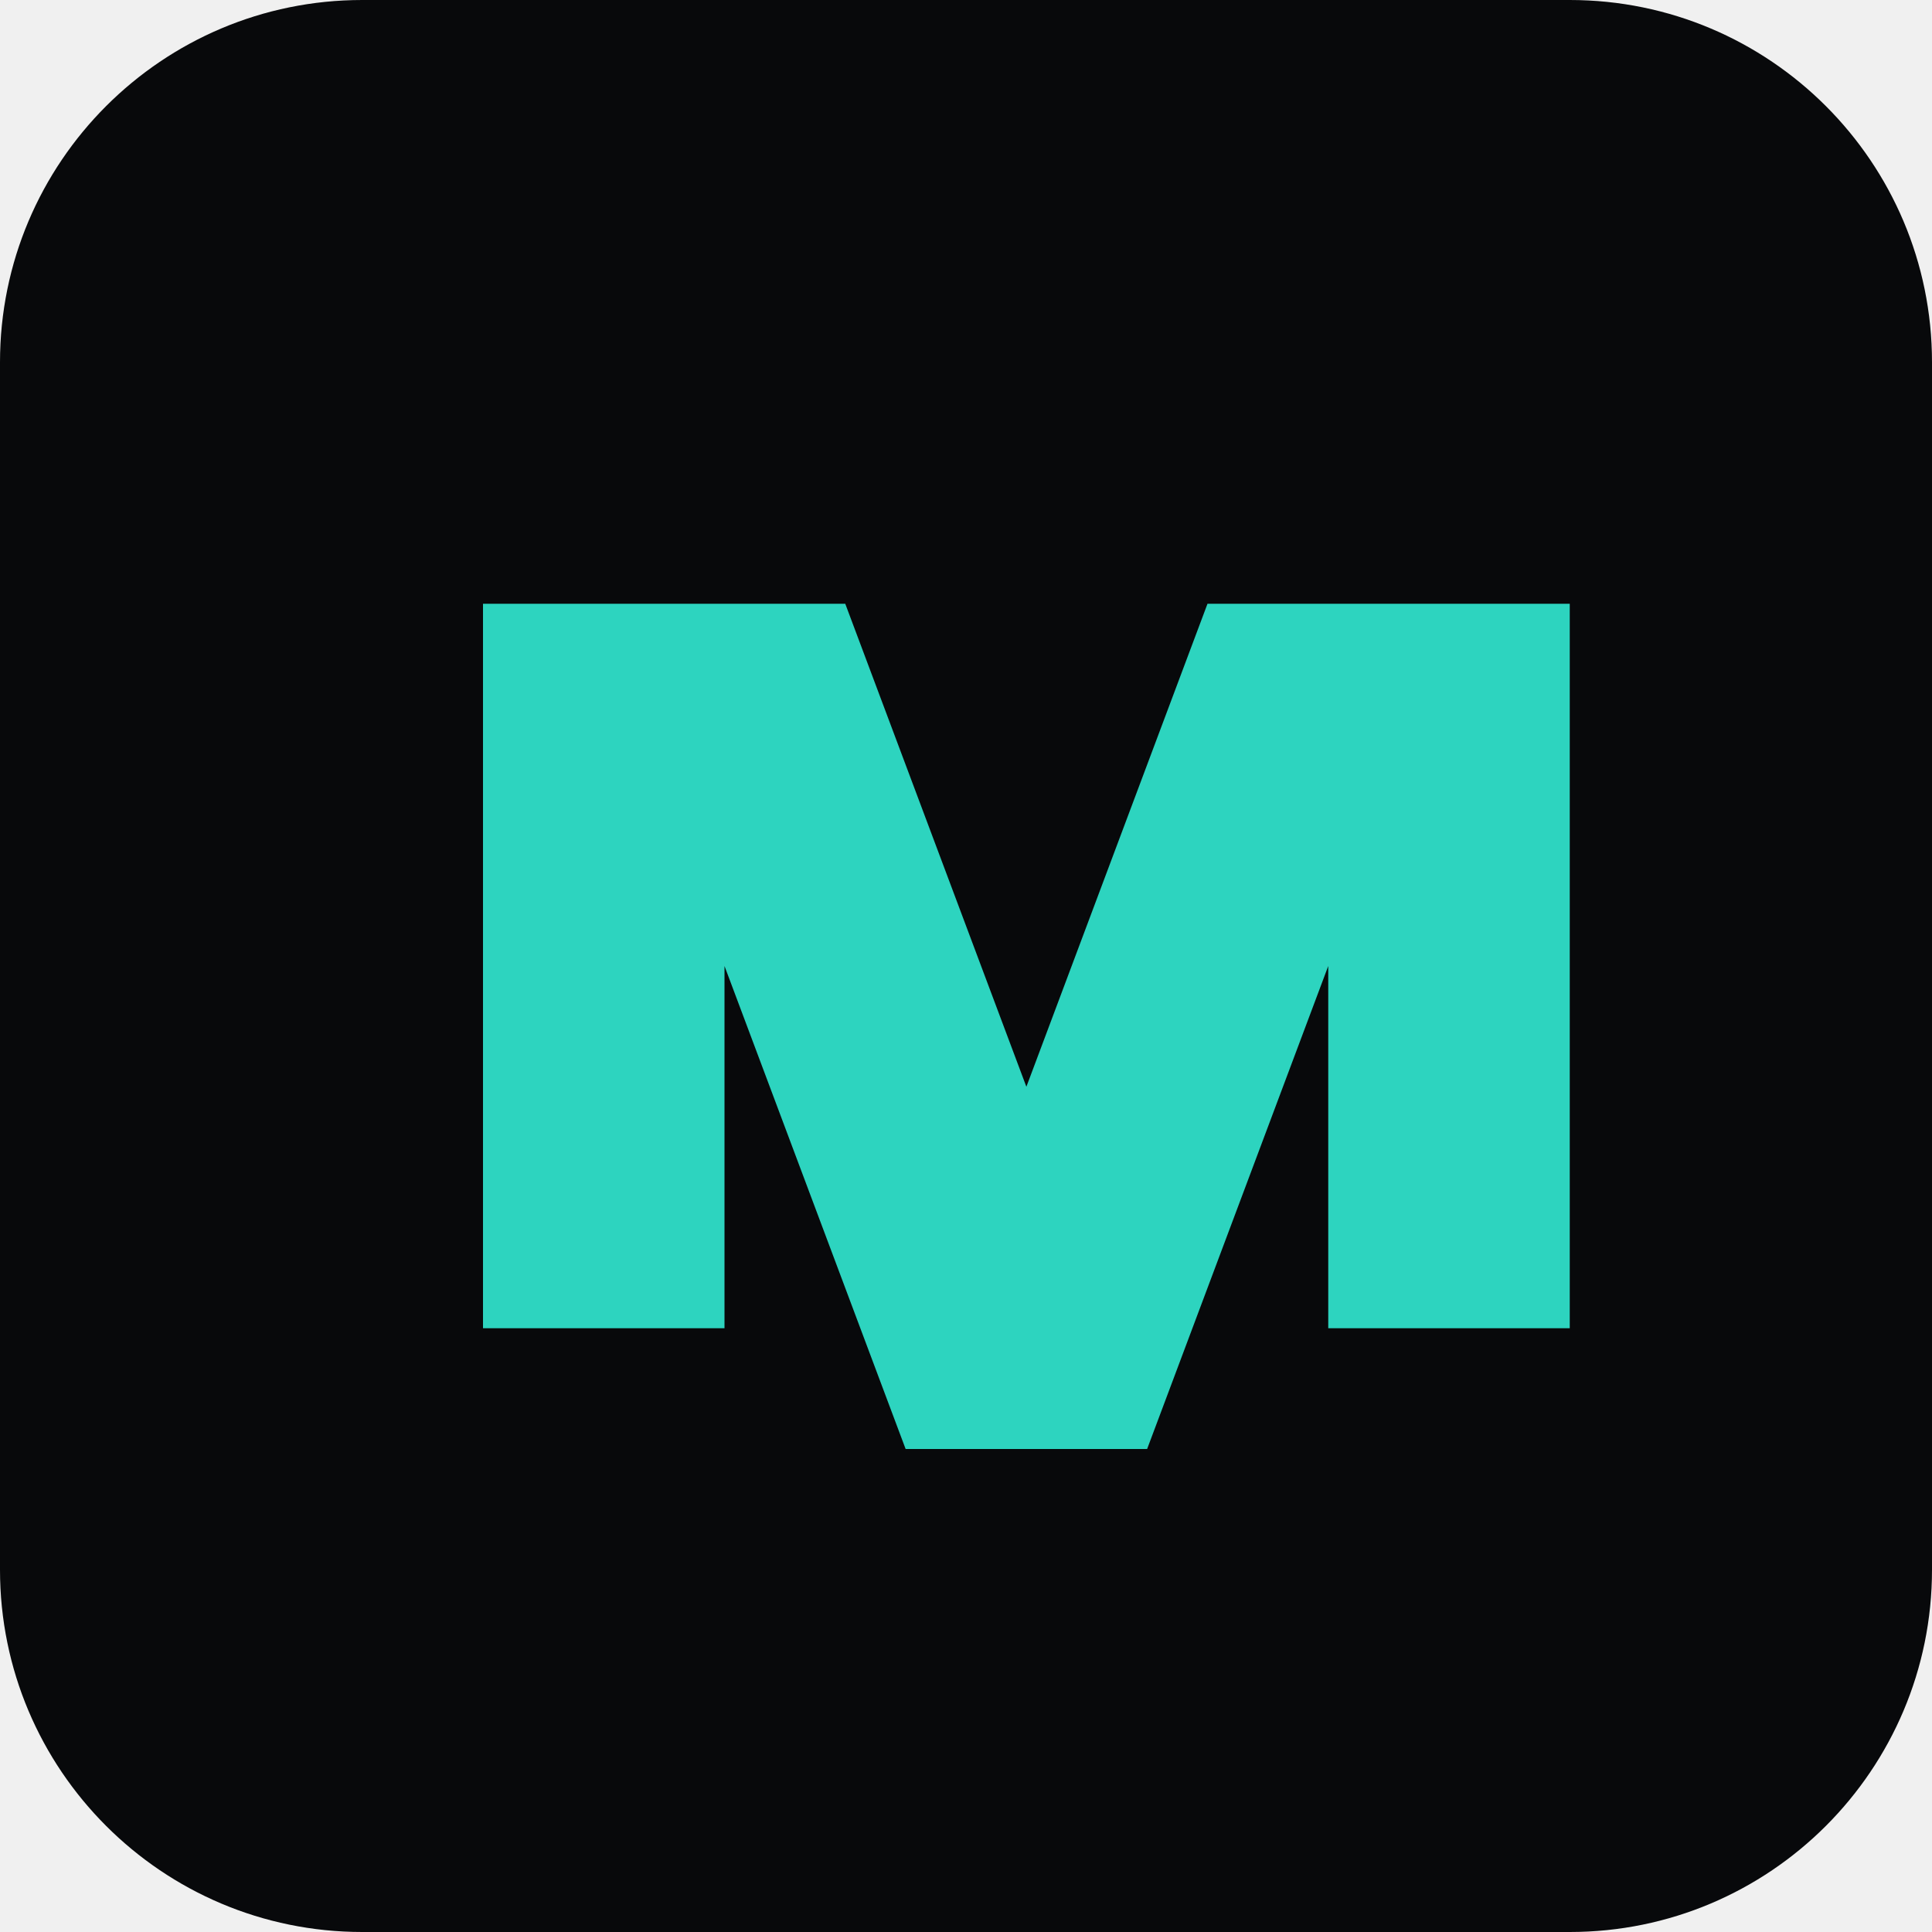
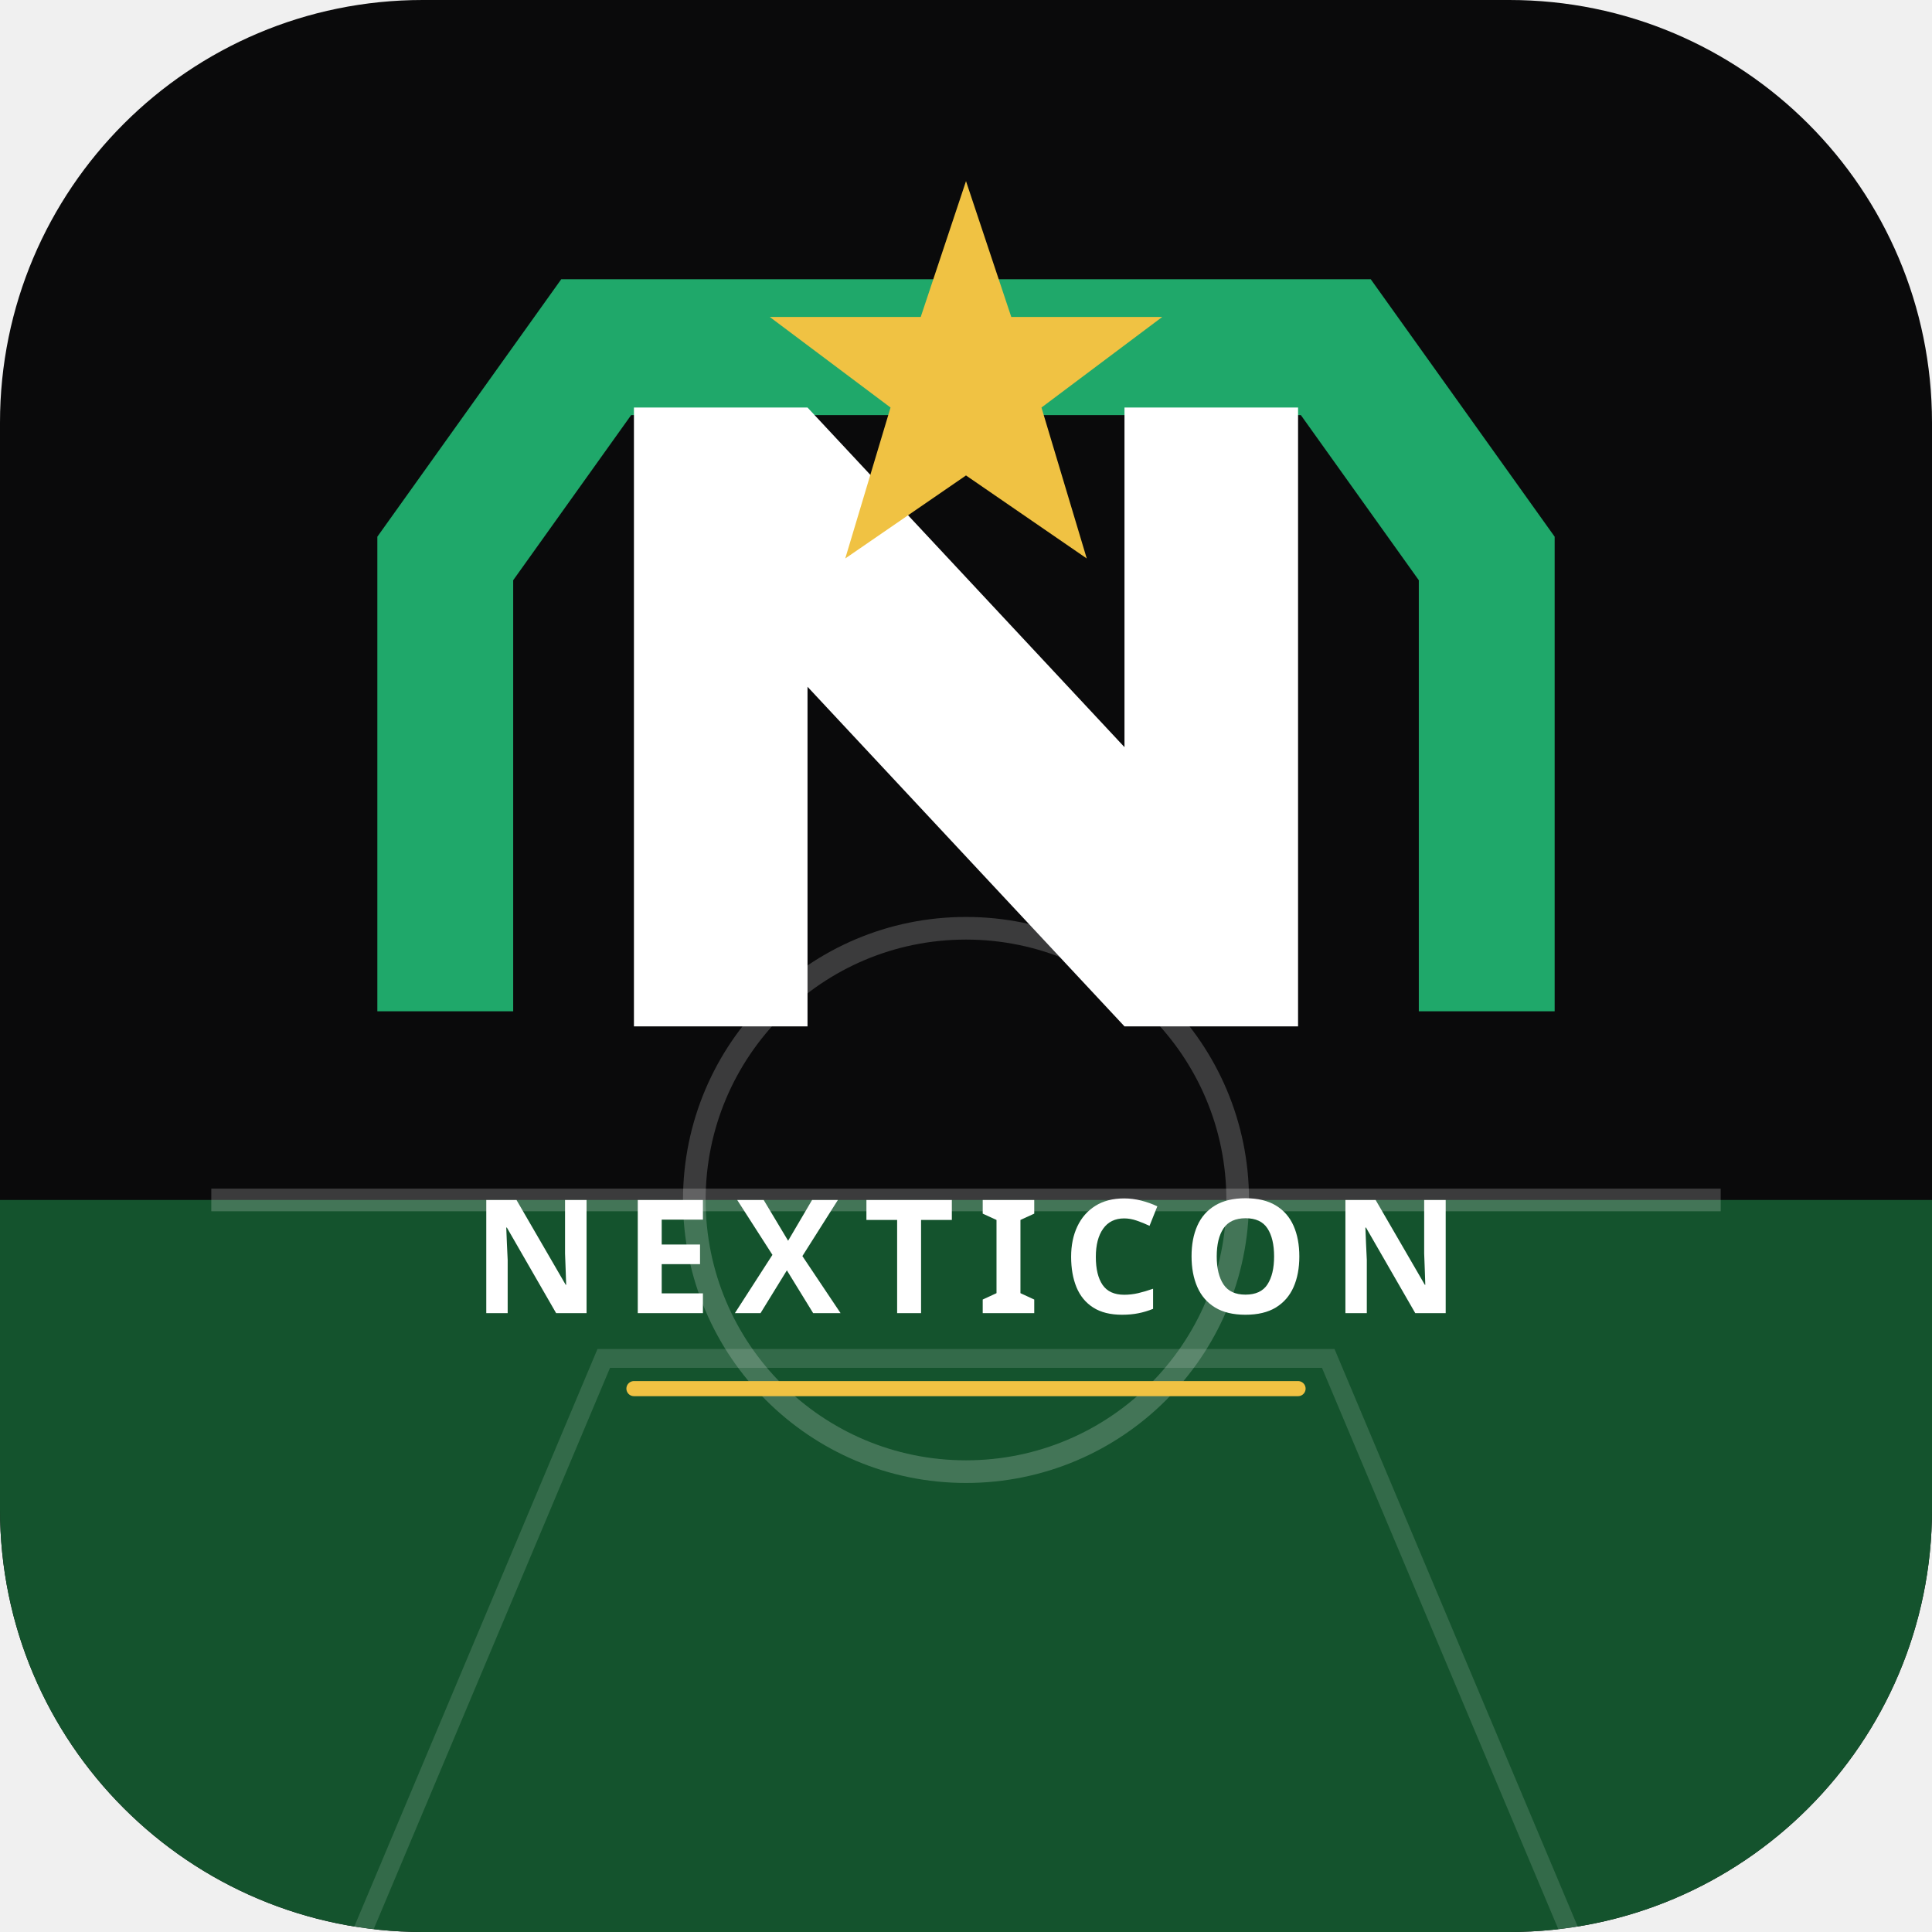
- <svg xmlns="http://www.w3.org/2000/svg" viewBox="0 0 512 512" fill="none">
-   <rect width="512" height="512" rx="96" fill="#08090b" />
-   <path d="M128 160h96l48 128 48-128h96v192h-64V256l-48 128h-64l-48-128v96h-64V160z" fill="#2dd4bf" />
+ <svg xmlns="http://www.w3.org/2000/svg" viewBox="0 0 512 512" role="img" aria-label="NextIcon FC">
+   <style>
+     .dark { display: inline; }
+     .light { display: none; }
+     @media (prefers-color-scheme: light) {
+       .dark { display: none; }
+       .light { display: inline; }
+     }
+   </style>
+   <g class="dark">
+     <rect width="512" height="512" rx="112" fill="#0a0a0b" />
+     <path d="M0 318 H512 V400 A112 112 0 0 1 400 512 H112 A112 112 0 0 1 0 400 Z" fill="#14532d" />
+     <line x1="56" y1="318" x2="456" y2="318" stroke="#ffffff33" stroke-width="6" />
+     <circle cx="256" cy="318" r="72" fill="none" stroke="#ffffff33" stroke-width="6" />
+     <path d="M96 512 L160 360 H352 L416 512" fill="none" stroke="#ffffff22" stroke-width="5" />
+     <path d="M118 268 V148 L158 92 H354 L394 148 V268" fill="none" stroke="#1fa86a" stroke-width="36" stroke-linejoin="miter" />
+     <path d="M168 272 V108 H214 L298 198 V108 H344 V272 H298 L214 182 V272 Z" fill="#ffffff" />
+     <path d="M256 48 L268 84 H308 L276 108 L288 148 L256 126 L224 148 L236 108 L204 84 H244 Z" fill="#f0c243" />
+     <text x="256" y="348" text-anchor="middle" font-family="Outfit, Barlow Condensed, Arial Black, sans-serif" font-weight="900" font-size="42" letter-spacing="6" fill="#ffffff">NEXTICON</text>
+     <line x1="168" y1="368" x2="344" y2="368" stroke="#f0c243" stroke-width="4" stroke-linecap="round" />
+   </g>
+   <g class="light">
+     <rect width="512" height="512" rx="112" fill="#ffffff" />
+     <path d="M0 318 H512 V400 A112 112 0 0 1 400 512 H112 A112 112 0 0 1 0 400 Z" fill="#dcfce7" />
+     <line x1="56" y1="318" x2="456" y2="318" stroke="#16653433" stroke-width="6" />
+     <circle cx="256" cy="318" r="72" fill="none" stroke="#16653433" stroke-width="6" />
+     <path d="M96 512 L160 360 H352 L416 512" fill="none" stroke="#16653422" stroke-width="5" />
+     <path d="M118 268 V148 L158 92 H354 L394 148 V268" fill="none" stroke="#166534" stroke-width="36" stroke-linejoin="miter" />
+     <path d="M168 272 V108 H214 L298 198 V108 H344 V272 H298 L214 182 V272 Z" fill="#0a0a0b" />
+     <path d="M256 48 L268 84 H308 L276 108 L288 148 L256 126 L224 148 L236 108 L204 84 H244 Z" fill="#d4a017" />
+     <text x="256" y="348" text-anchor="middle" font-family="Outfit, Barlow Condensed, Arial Black, sans-serif" font-weight="900" font-size="42" letter-spacing="6" fill="#0a0a0b">NEXTICON</text>
+     <line x1="168" y1="368" x2="344" y2="368" stroke="#d4a017" stroke-width="4" stroke-linecap="round" />
+   </g>
</svg>
